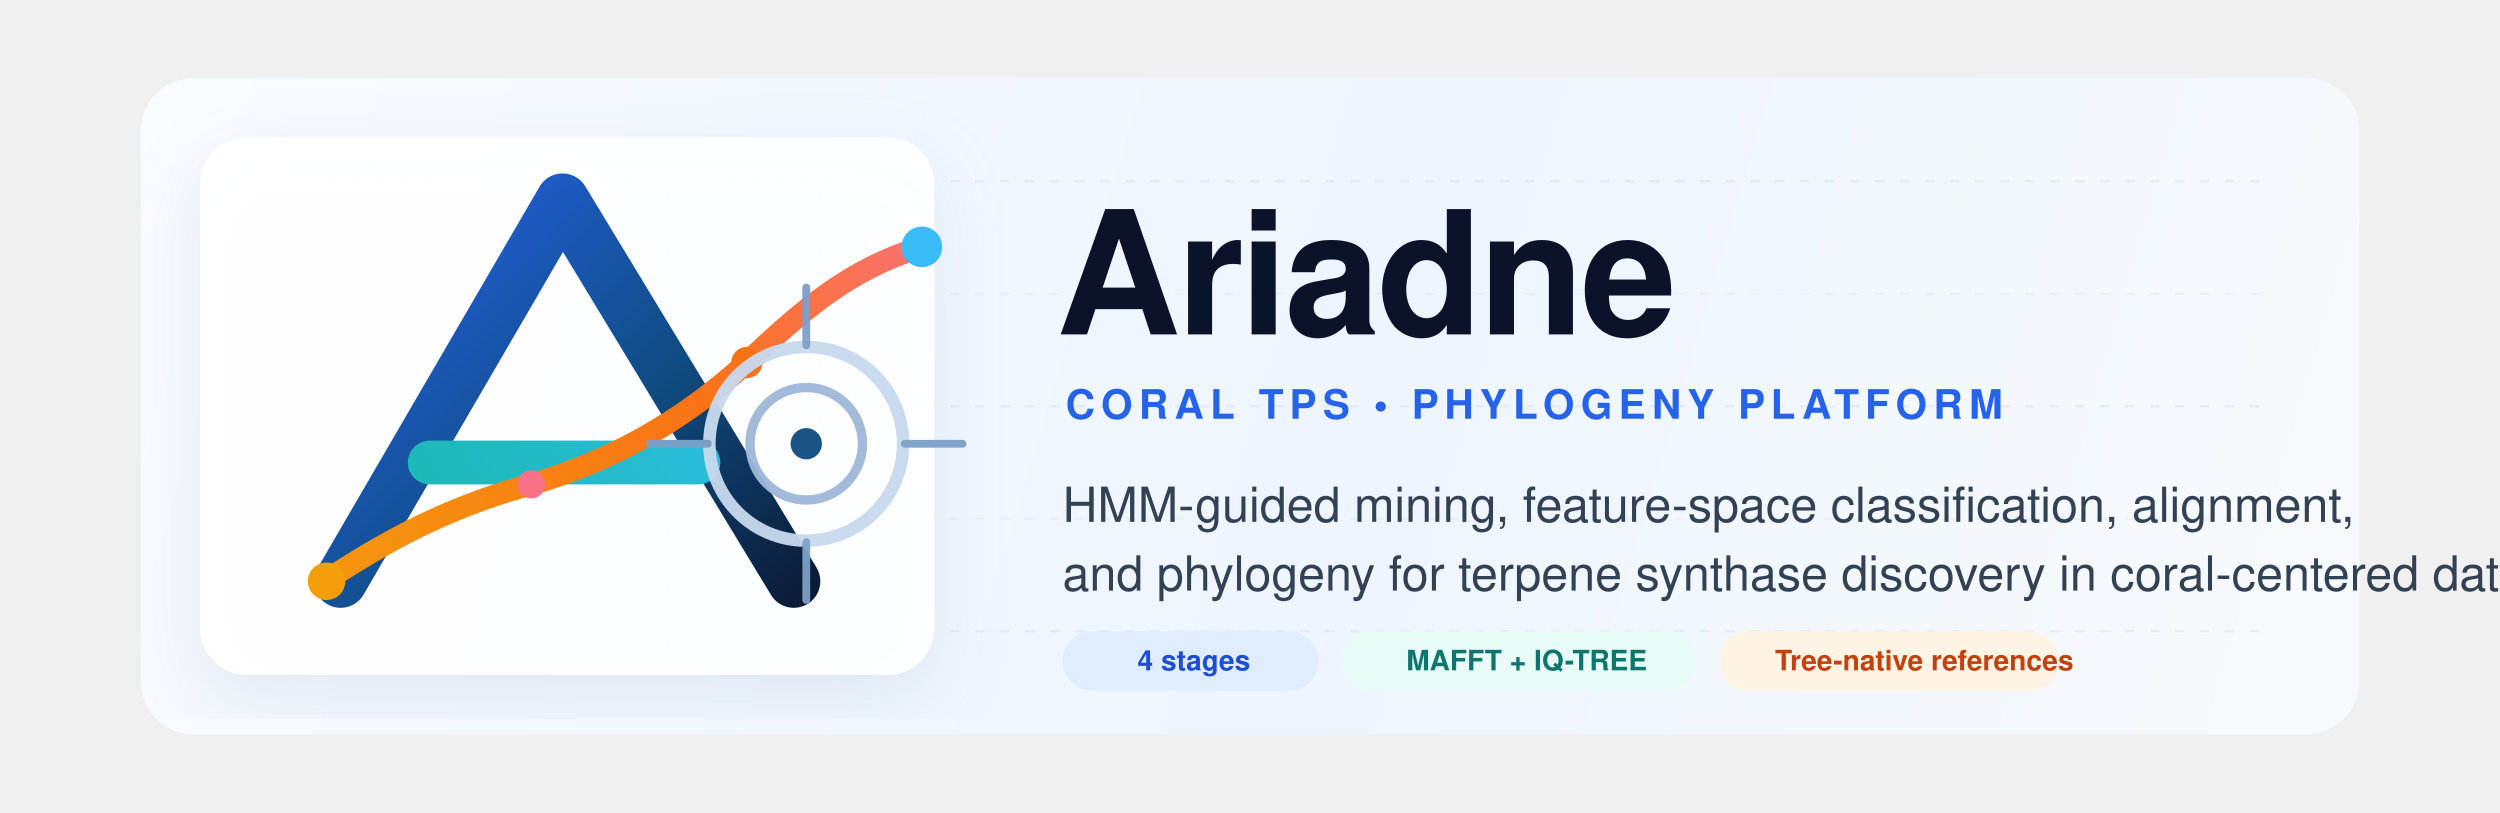
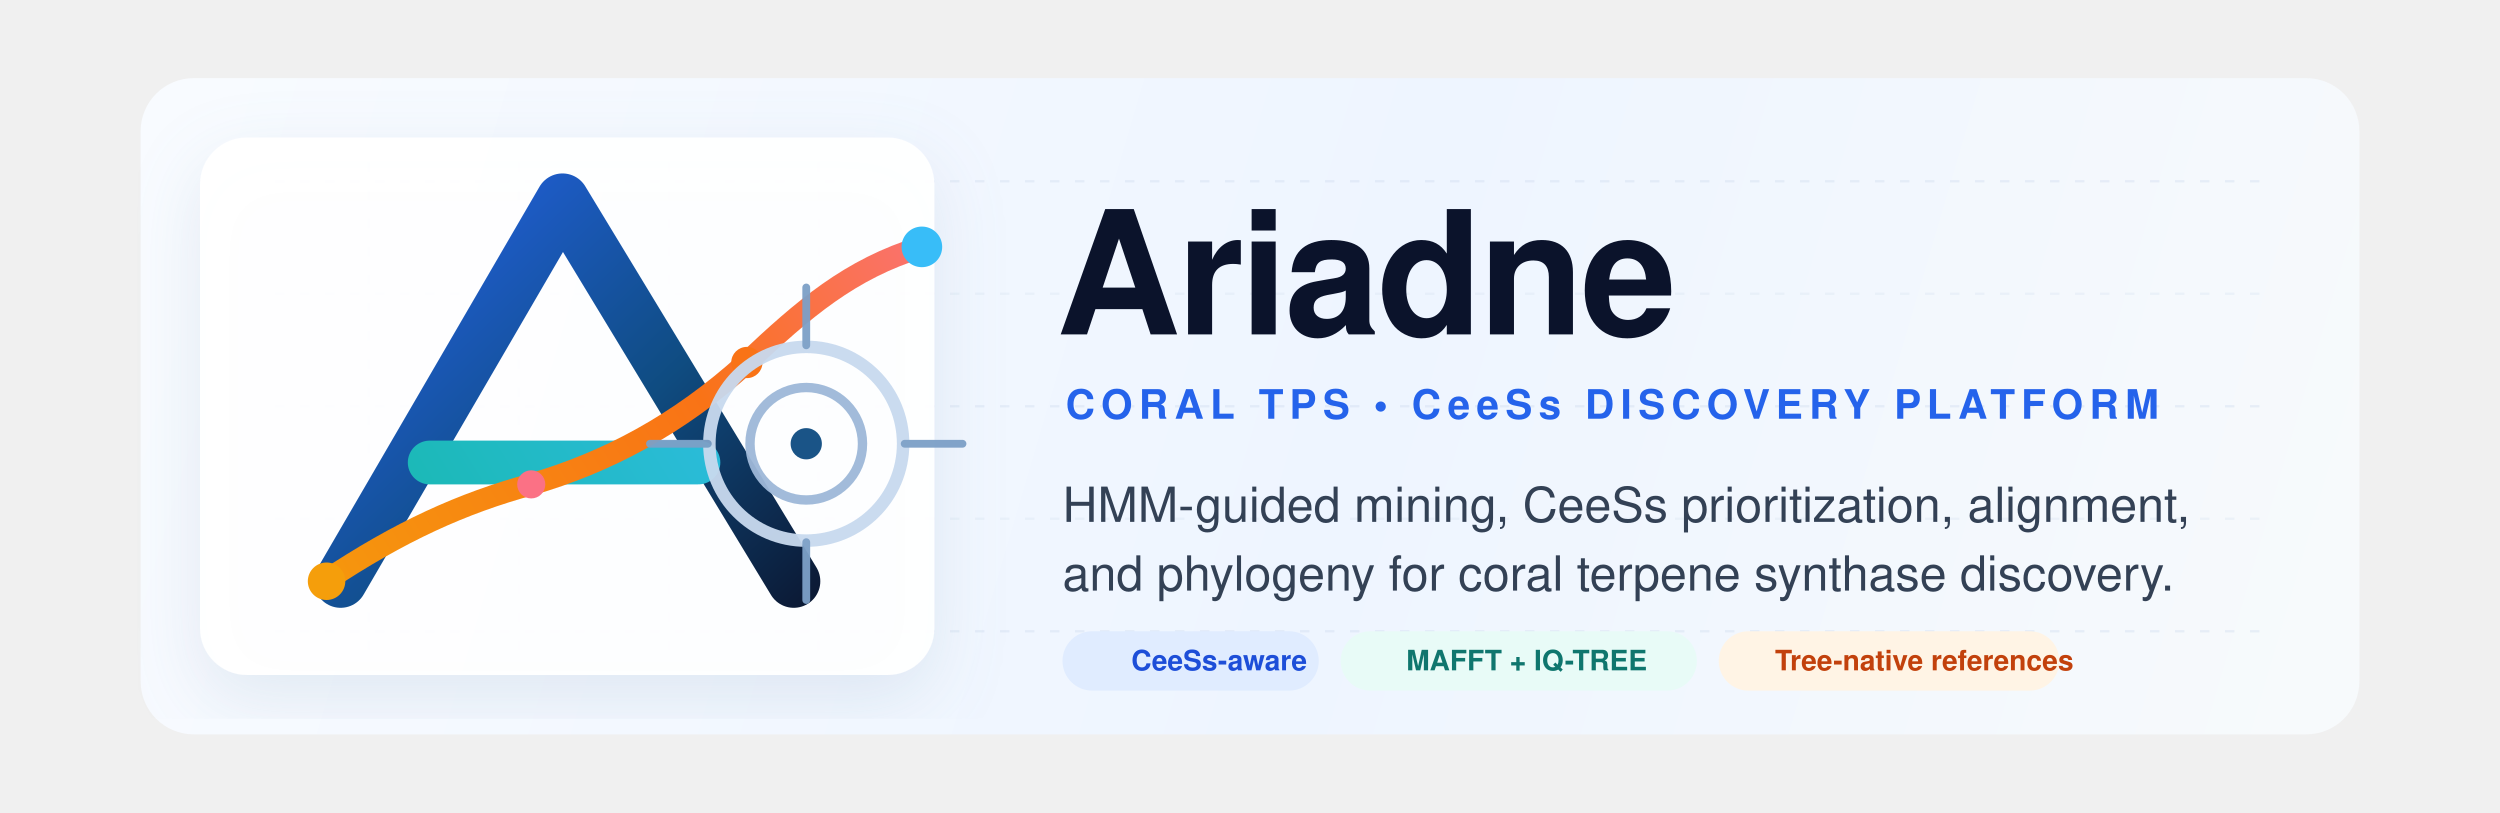
<svg xmlns="http://www.w3.org/2000/svg" width="1600" height="520" viewBox="0 0 1600 520" fill="none">
  <defs>
    <linearGradient id="bg" x1="120" y1="60" x2="1480" y2="460" gradientUnits="userSpaceOnUse">
      <stop offset="0" stop-color="#F8FBFF" />
      <stop offset="0.55" stop-color="#EEF5FF" />
      <stop offset="1" stop-color="#F7FAFC" />
    </linearGradient>
    <linearGradient id="ink" x1="232" y1="112" x2="520" y2="412" gradientUnits="userSpaceOnUse">
      <stop offset="0" stop-color="#2563EB" />
      <stop offset="0.55" stop-color="#0F4C81" />
      <stop offset="1" stop-color="#0B132B" />
    </linearGradient>
    <linearGradient id="accent" x1="206" y1="380" x2="562" y2="158" gradientUnits="userSpaceOnUse">
      <stop offset="0" stop-color="#14B8A6" />
      <stop offset="1" stop-color="#38BDF8" />
    </linearGradient>
    <linearGradient id="thread" x1="164" y1="405" x2="618" y2="122" gradientUnits="userSpaceOnUse">
      <stop offset="0" stop-color="#F59E0B" />
      <stop offset="0.6" stop-color="#F97316" />
      <stop offset="1" stop-color="#FB7185" />
    </linearGradient>
    <filter id="shadow" x="88" y="40" width="1424" height="420" filterUnits="userSpaceOnUse" color-interpolation-filters="sRGB">
      <feDropShadow dx="0" dy="16" stdDeviation="22" flood-color="#93A8C5" flood-opacity="0.22" />
    </filter>
  </defs>
  <rect x="90" y="50" width="1420" height="420" rx="34" fill="url(#bg)" />
  <g opacity="0.35">
    <path d="M176 116H1454" stroke="#C8D7EA" stroke-width="1.5" stroke-dasharray="6 10" />
    <path d="M176 188H1454" stroke="#D6E2F0" stroke-width="1.5" stroke-dasharray="6 10" />
    <path d="M176 260H1454" stroke="#C8D7EA" stroke-width="1.5" stroke-dasharray="6 10" />
    <path d="M176 332H1454" stroke="#D6E2F0" stroke-width="1.5" stroke-dasharray="6 10" />
    <path d="M176 404H1454" stroke="#C8D7EA" stroke-width="1.5" stroke-dasharray="6 10" />
    <path d="M236 104V416" stroke="#DAE5F2" stroke-width="1.5" stroke-dasharray="6 12" />
    <path d="M332 104V416" stroke="#DAE5F2" stroke-width="1.5" stroke-dasharray="6 12" />
    <path d="M428 104V416" stroke="#DAE5F2" stroke-width="1.5" stroke-dasharray="6 12" />
    <path d="M524 104V416" stroke="#DAE5F2" stroke-width="1.5" stroke-dasharray="6 12" />
  </g>
  <g filter="url(#shadow)">
    <rect x="128" y="88" width="470" height="344" rx="30" fill="#FFFFFF" opacity="0.94" />
  </g>
  <path d="M218 372L360 128L508 372" stroke="url(#ink)" stroke-width="34" stroke-linecap="round" stroke-linejoin="round" />
  <path d="M275 296H447" stroke="url(#accent)" stroke-width="28" stroke-linecap="round" />
  <path d="M208 372C256 340 296 322 340 310C388 296 434 272 478 232C514 198 544 172 590 158" stroke="url(#thread)" stroke-width="14" stroke-linecap="round" />
  <circle cx="209" cy="372" r="12" fill="#F59E0B" />
  <circle cx="340" cy="310" r="9" fill="#FB7185" />
  <circle cx="478" cy="232" r="10" fill="#F97316" />
  <circle cx="590" cy="158" r="13" fill="#38BDF8" />
  <g opacity="0.95">
    <circle cx="516" cy="284" r="62" stroke="#C7D9EE" stroke-width="8" />
    <circle cx="516" cy="284" r="36" stroke="#9DB8D8" stroke-width="6" />
    <circle cx="516" cy="284" r="10" fill="#0F4C81" />
    <path d="M516 221V184" stroke="#7C9FC6" stroke-width="5" stroke-linecap="round" />
    <path d="M579 284H616" stroke="#7C9FC6" stroke-width="5" stroke-linecap="round" />
    <path d="M516 347V384" stroke="#7C9FC6" stroke-width="5" stroke-linecap="round" />
    <path d="M453 284H416" stroke="#7C9FC6" stroke-width="5" stroke-linecap="round" />
  </g>
  <g>
    <text x="676" y="214" fill="#0B132B" font-family="Helvetica, Arial, sans-serif" font-size="110" font-weight="700" letter-spacing="-2">Ariadne</text>
-     <text x="682" y="268" fill="#2563EB" font-family="Helvetica, Arial, sans-serif" font-size="26" font-weight="700" letter-spacing="4">CORAL TPS • PHYLOGENY PLATFORM</text>
+     <text x="682" y="268" fill="#2563EB" font-family="Helvetica, Arial, sans-serif" font-size="26" font-weight="700" letter-spacing="4">CORAL TPS • CeeSs DISCOVERY PLATFORM</text>
    <text x="680" y="334" fill="#334155" font-family="Helvetica, Arial, sans-serif" font-size="31" font-weight="400">
-       HMM-guided mining, feature-space classification, alignment,
+       HMM-guided mining, CeeSs prioritization, alignment,
    </text>
    <text x="680" y="378" fill="#334155" font-family="Helvetica, Arial, sans-serif" font-size="31" font-weight="400">
-       and phylogeny for terpene synthase discovery in coral-centered datasets.
+       and phylogeny for coral terpene synthase discovery.
    </text>
    <rect x="680" y="404" width="164" height="38" rx="19" fill="#E0ECFF" />
-     <text x="728" y="429" fill="#1D4ED8" font-family="Helvetica, Arial, sans-serif" font-size="18" font-weight="700">4 stages</text>
+     <text x="724" y="429" fill="#1D4ED8" font-family="Helvetica, Arial, sans-serif" font-size="18" font-weight="700">CeeSs-aware</text>
    <rect x="858" y="404" width="228" height="38" rx="19" fill="#E8FBF7" />
    <text x="900" y="429" fill="#0F766E" font-family="Helvetica, Arial, sans-serif" font-size="18" font-weight="700">MAFFT + IQ-TREE</text>
    <rect x="1100" y="404" width="218" height="38" rx="19" fill="#FFF4E5" />
    <text x="1136" y="429" fill="#C2410C" font-family="Helvetica, Arial, sans-serif" font-size="18" font-weight="700">Tree-native references</text>
  </g>
</svg>
